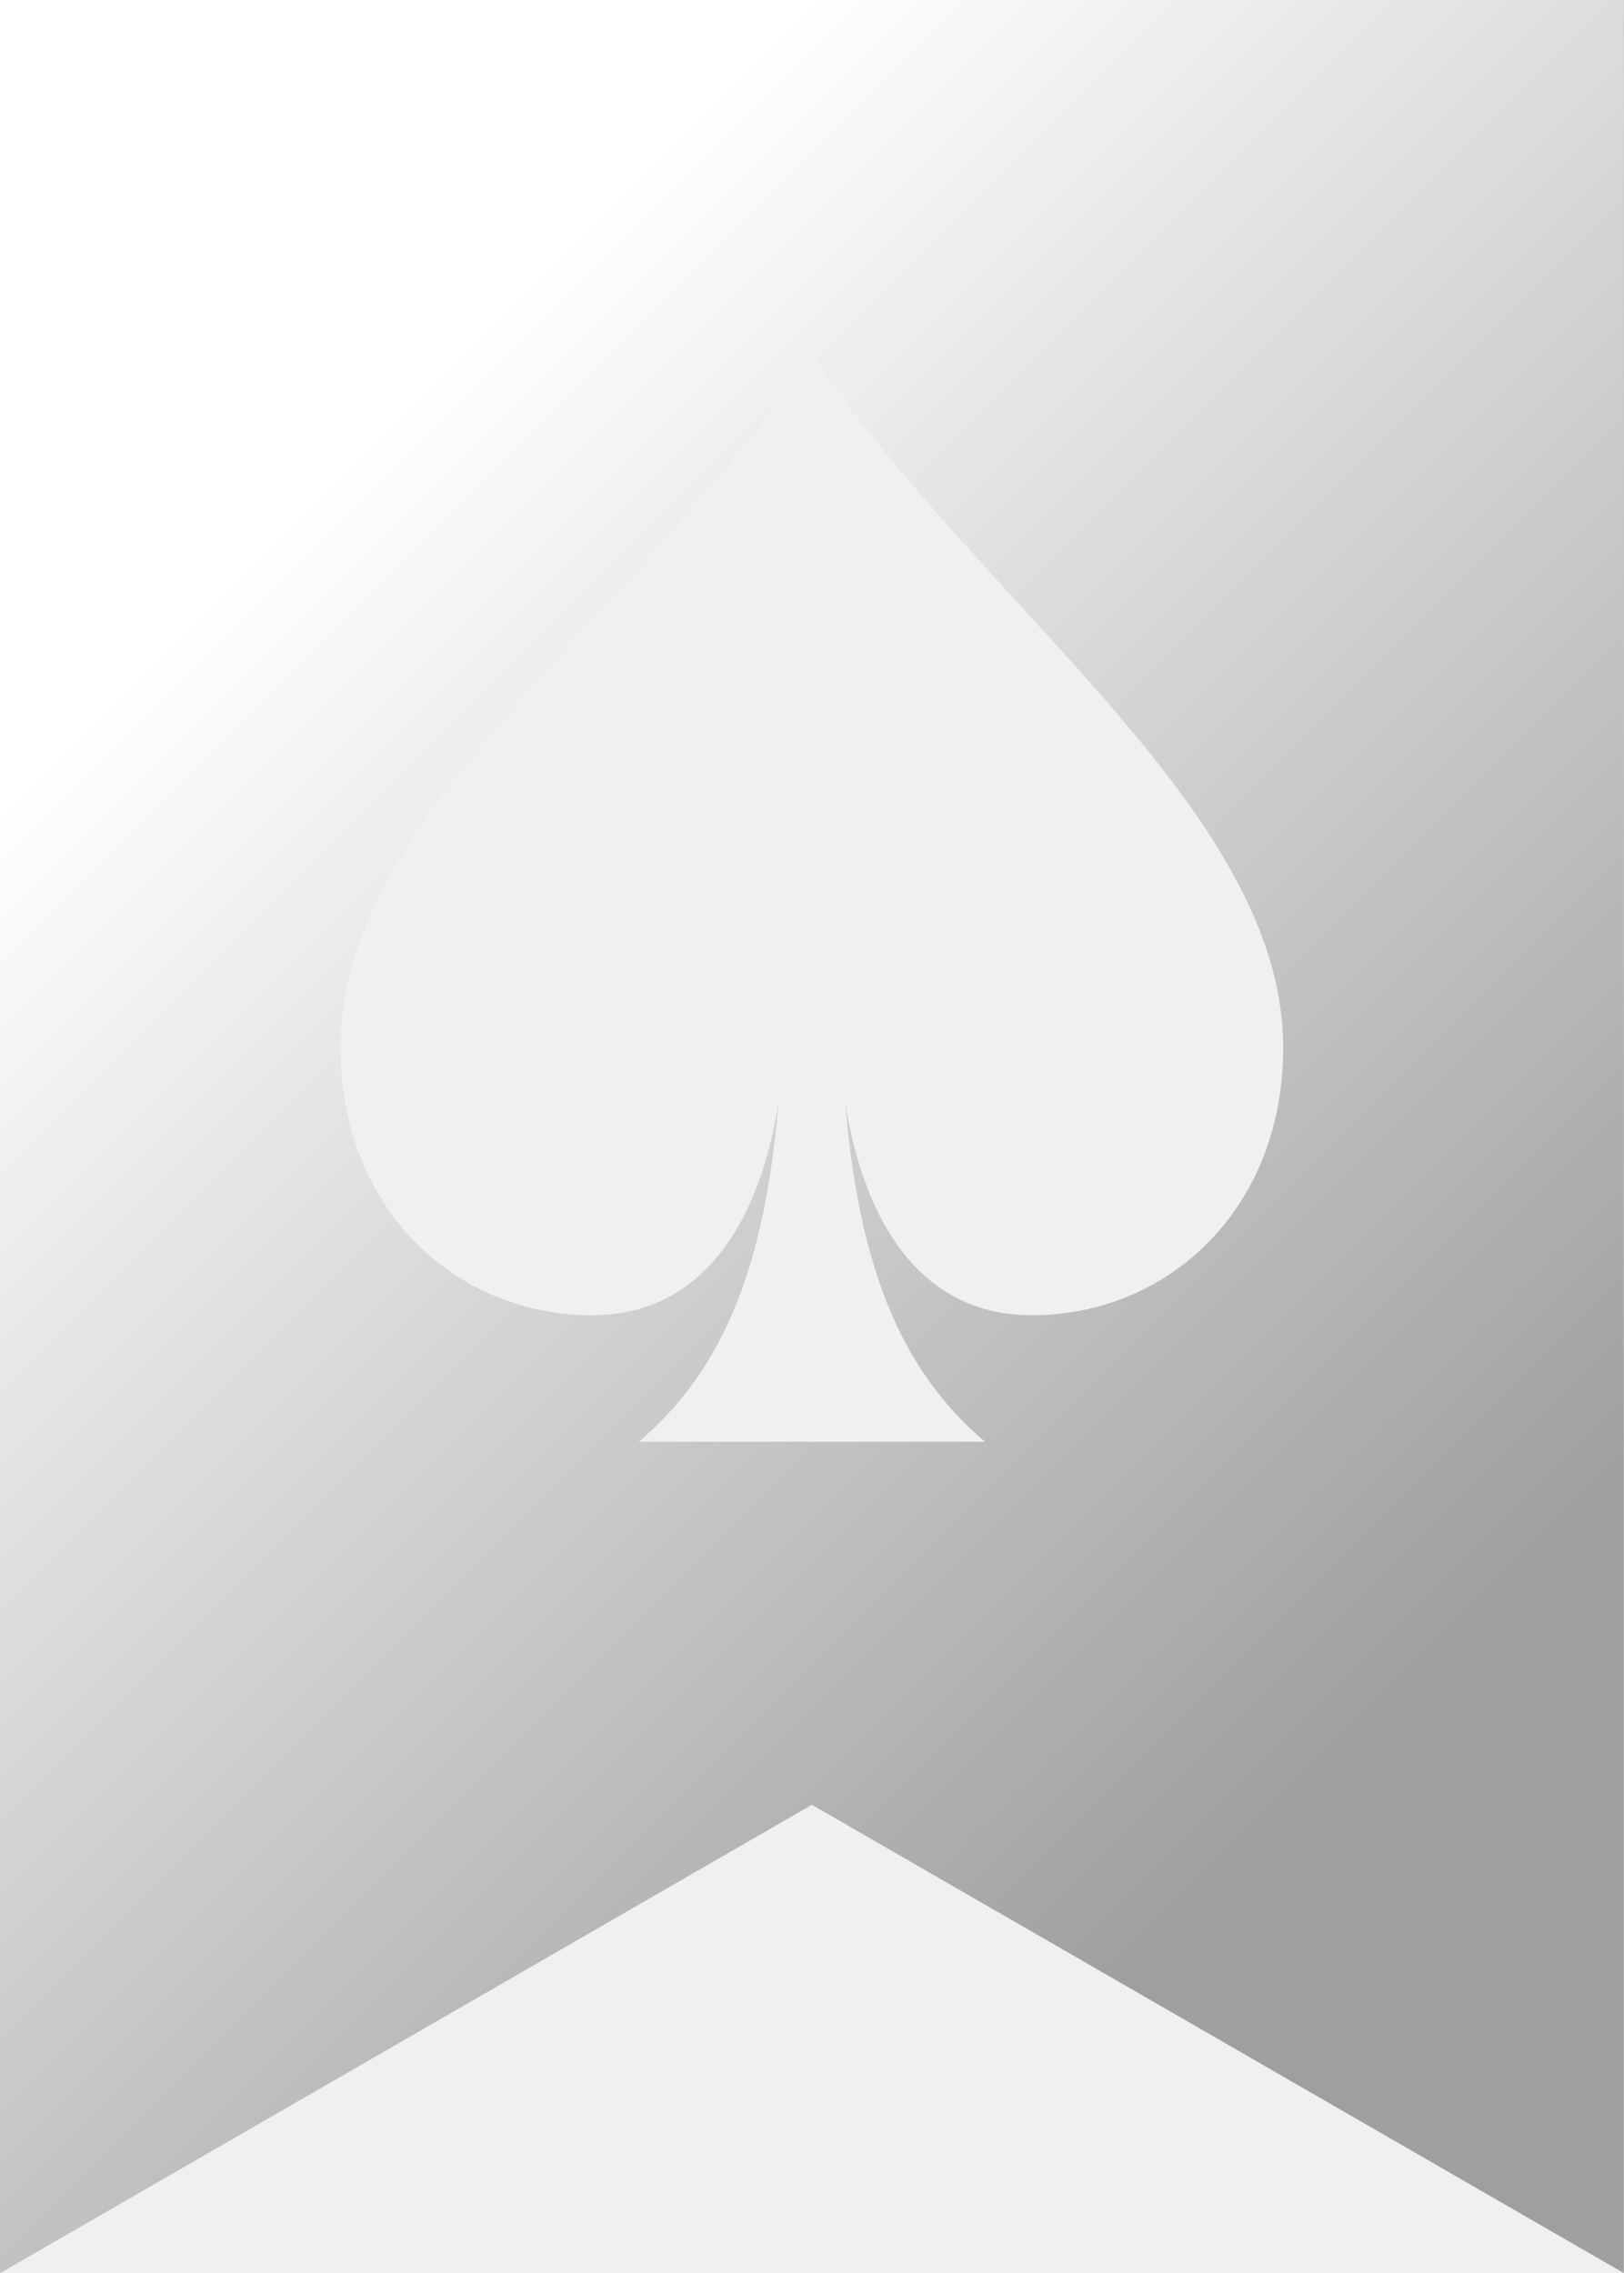
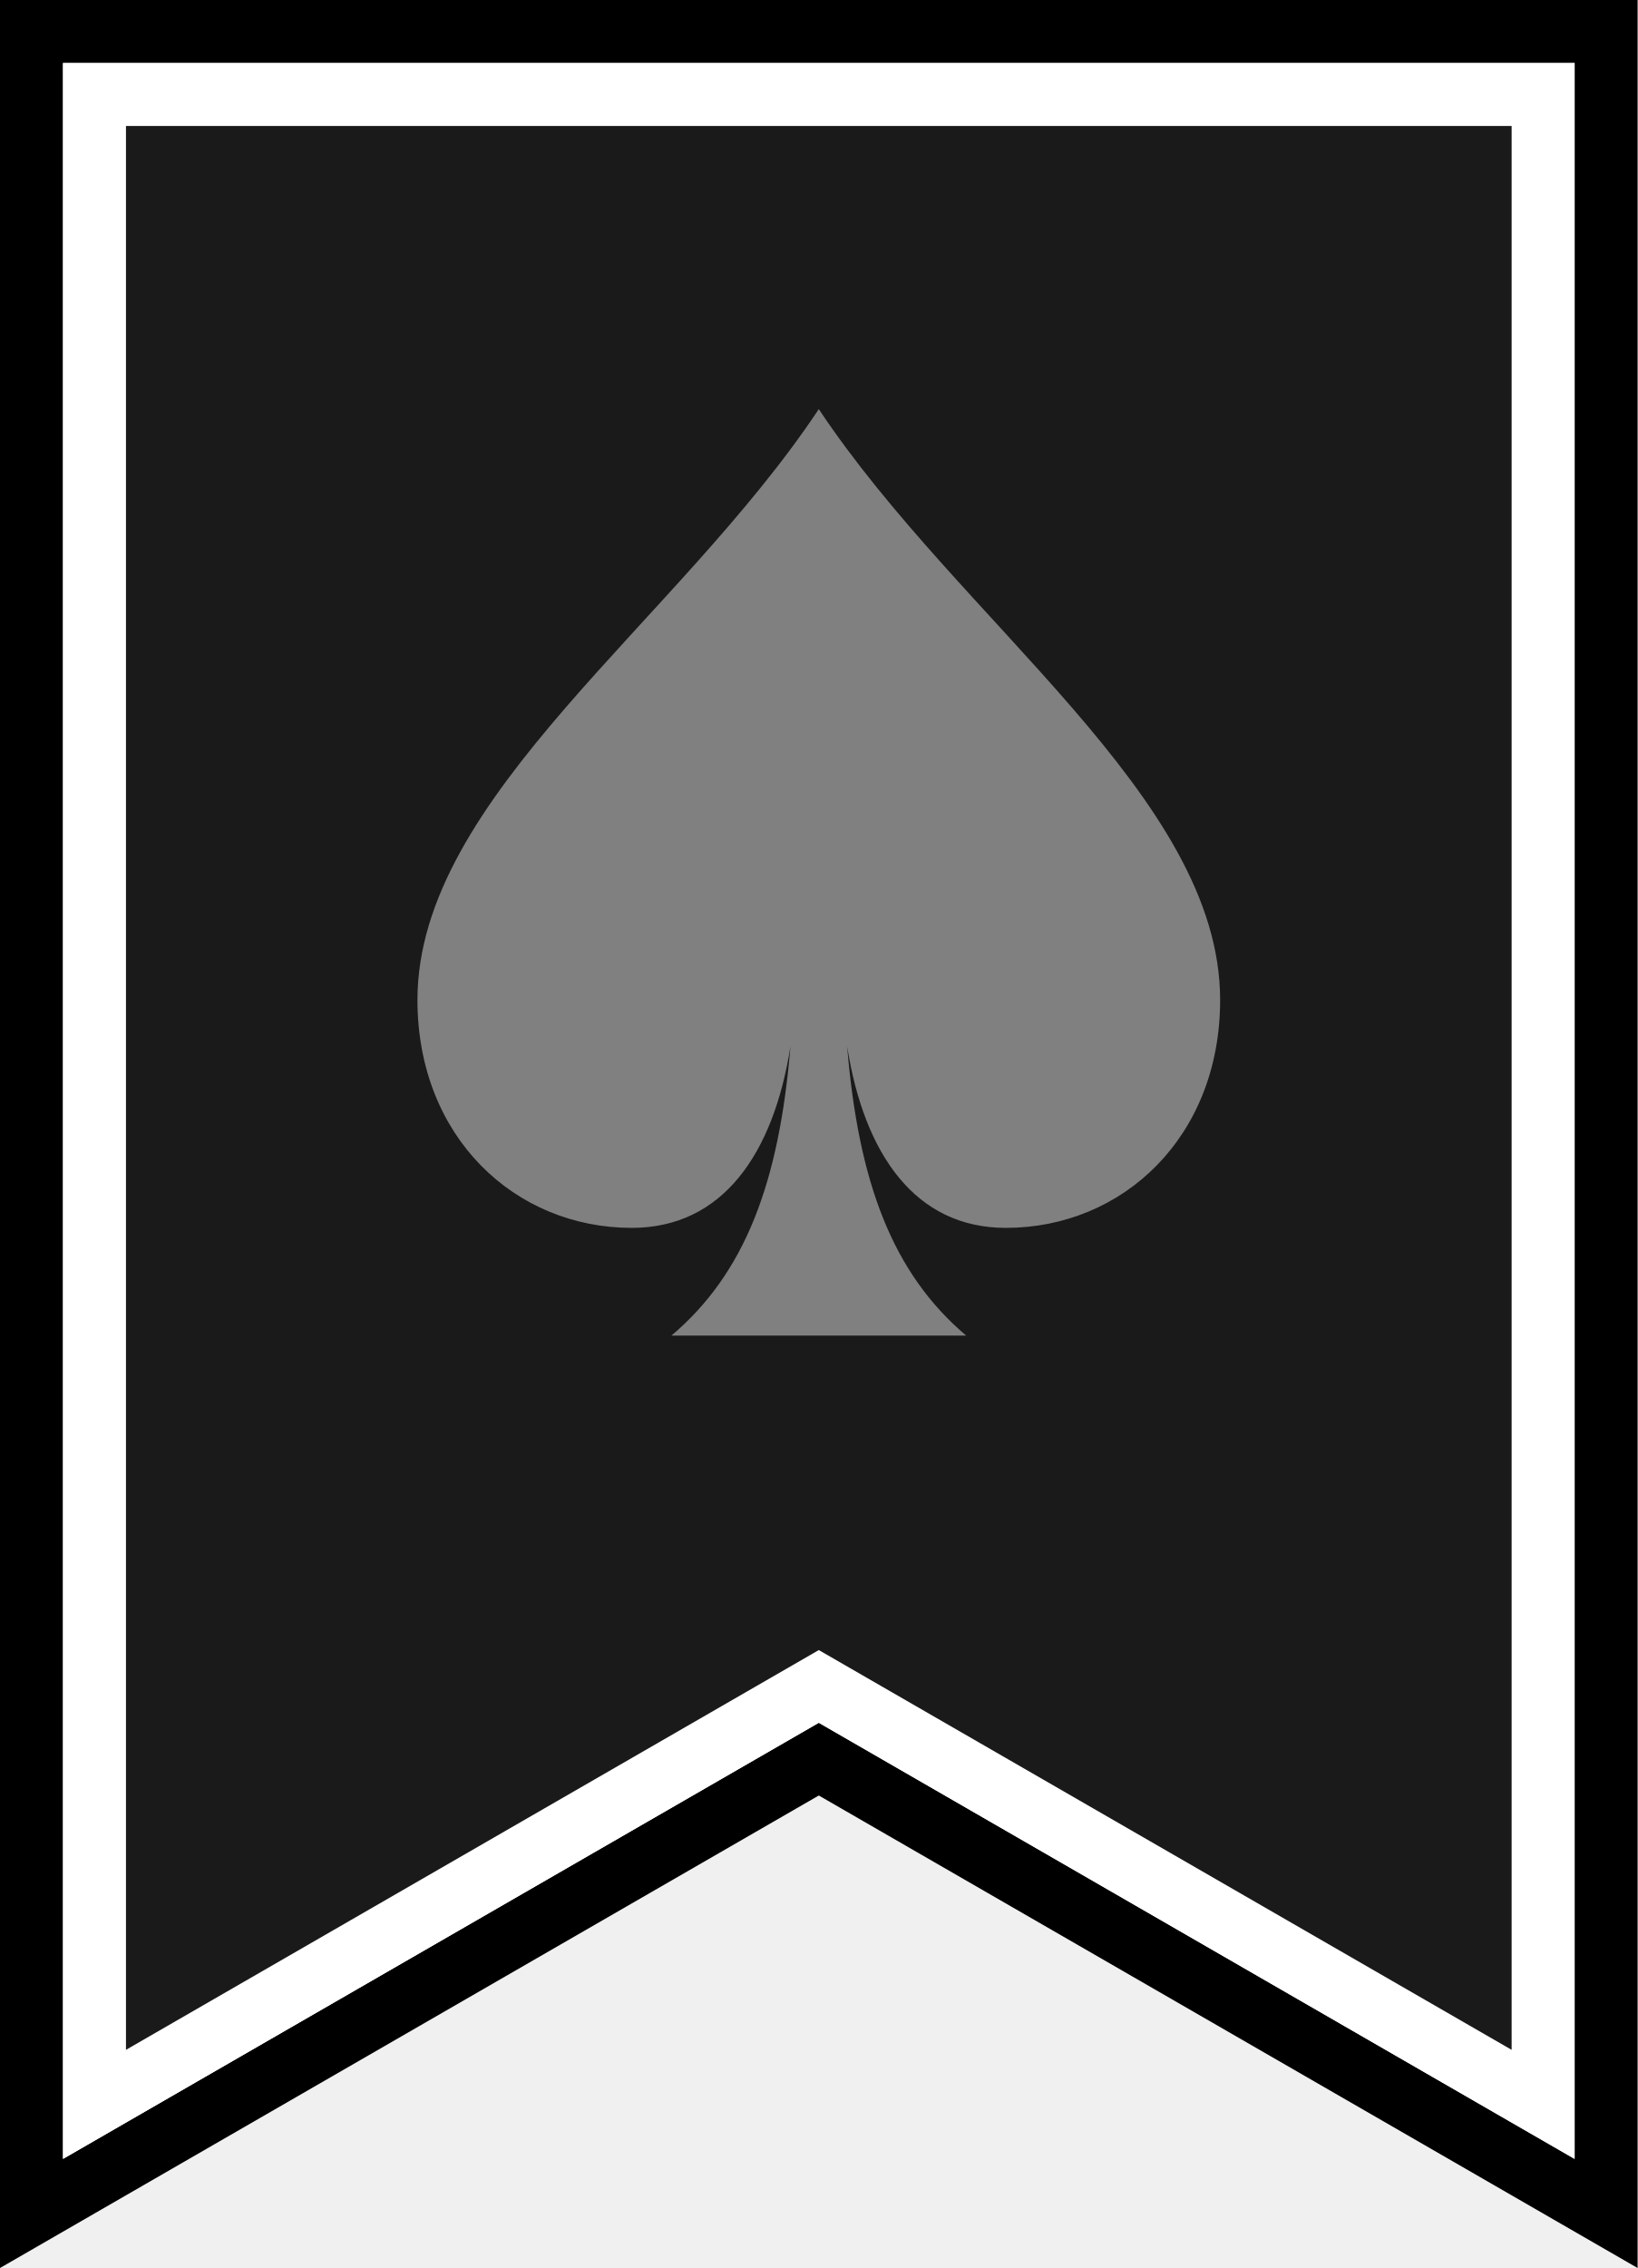
- <svg xmlns="http://www.w3.org/2000/svg" xmlns:xlink="http://www.w3.org/1999/xlink" xml:space="preserve" width="100" height="140" viewBox="0 0 100 140">
-   <defs>
-     <linearGradient id="ui_main_spade__a">
-       <stop offset="0" style="stop-color:#fff;stop-opacity:1" />
-       <stop offset="1" style="stop-color:#fff;stop-opacity:.249" />
-     </linearGradient>
-     <linearGradient xlink:href="#ui_main_spade__a" id="ui_main_spade__c" x1="14.645" x2="85.355" y1="34.645" y2="105.355" gradientUnits="userSpaceOnUse" />
-     <mask id="ui_main_spade__b" width="120" height="168" x="-10" y="-14" maskUnits="userSpaceOnUse">
-       <path d="M-1-1h102v142H-1Z" style="fill:#fff;fill-opacity:1" />
-       <path d="M50 8.3C37.5 27.1 14.6 42.5 14.6 60.4c0 12.1 8.6 20.1 18.9 20.1 8 0 12.5-6.5 14-16-1 12-4 20-10.5 25.5h26c-6.5-5.5-9.5-13.5-10.5-25.5 1.5 9.5 6 16 14 16 10.3 0 18.9-8 18.9-20.1 0-17.9-22.9-33.3-35.4-52.1" style="fill:#000;stroke:none" transform="translate(50,56) scale(0.82) translate(-50,-50)" />
-     </mask>
-   </defs>
-   <g mask="url(#ui_main_spade__b)">
-     <path d="M100 0v140l-50-28.846L0 140V0Z" mask="none" style="fill:gray;fill-opacity:1;stroke:none;stroke-width:10.4;stroke-linecap:square;stroke-linejoin:bevel" />
-     <path d="M100 0v140l-50-28.846L0 140V0Z" mask="none" style="fill:url(#ui_main_spade__c);stroke:none;stroke-width:10.4;stroke-linecap:square;stroke-linejoin:bevel" />
-   </g>
+ <svg xmlns="http://www.w3.org/2000/svg" xml:space="preserve" width="130" height="180" viewBox="0 0 130 180">
+   <path d="M2.5 175.672 65 139.614l62.5 36.058V2.5H2.5Z" style="fill:none;fill-opacity:1;stroke:#000;stroke-width:5;stroke-linecap:square;stroke-linejoin:miter;stroke-dasharray:none;stroke-opacity:1" />
+   <path d="M7.5 8.5v158.514l57.5-33.17 57.5 33.17V7.5H7.5z" style="fill:#1a1a1a;fill-opacity:1;stroke:#fff;stroke-width:5;stroke-linecap:square;stroke-linejoin:miter;stroke-dasharray:none;stroke-opacity:1" />
+   <path d="M50 8.3C37.5 27.1 14.6 42.5 14.6 60.4c0 12.1 8.6 20.1 18.9 20.1 8 0 12.5-6.5 14-16-1 12-4 20-10.5 25.5h26c-6.5-5.5-9.5-13.5-10.5-25.5 1.5 9.5 6 16 14 16 10.3 0 18.9-8 18.9-20.1 0-17.9-22.9-33.3-35.4-52.1" style="fill:gray;stroke:none" transform="translate(65,70) scale(0.9) translate(-50,-50)" />
</svg>
